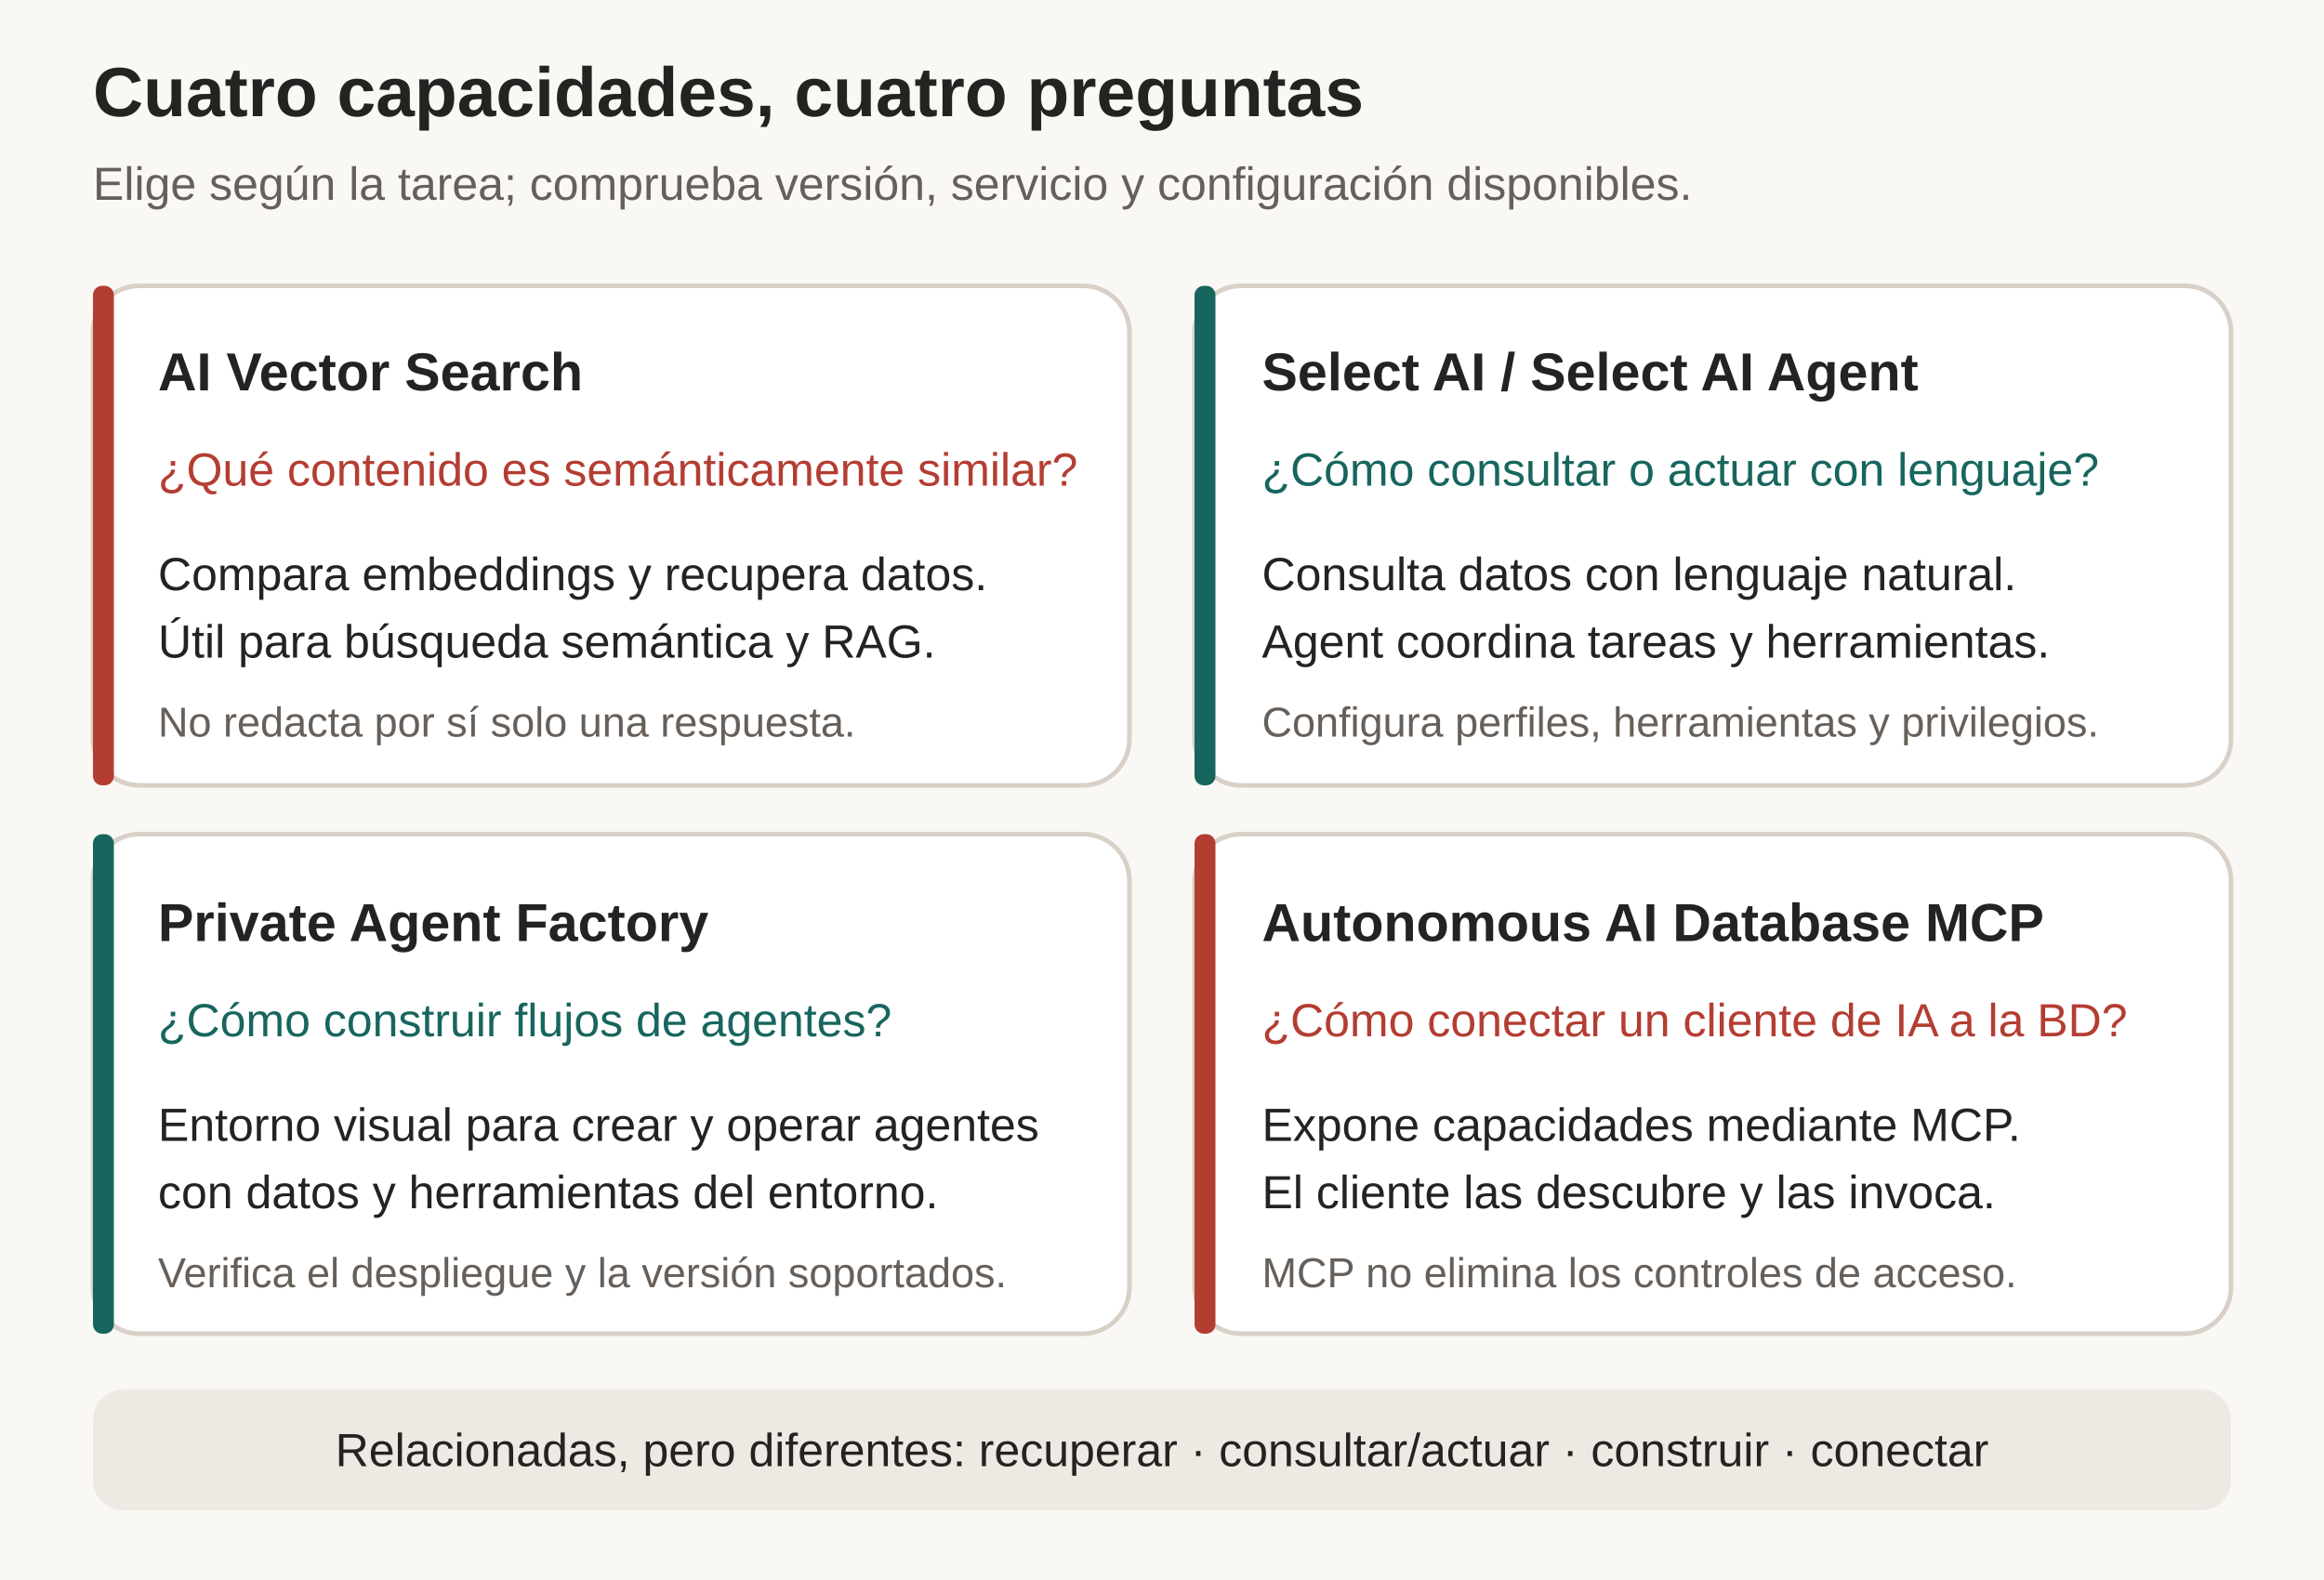
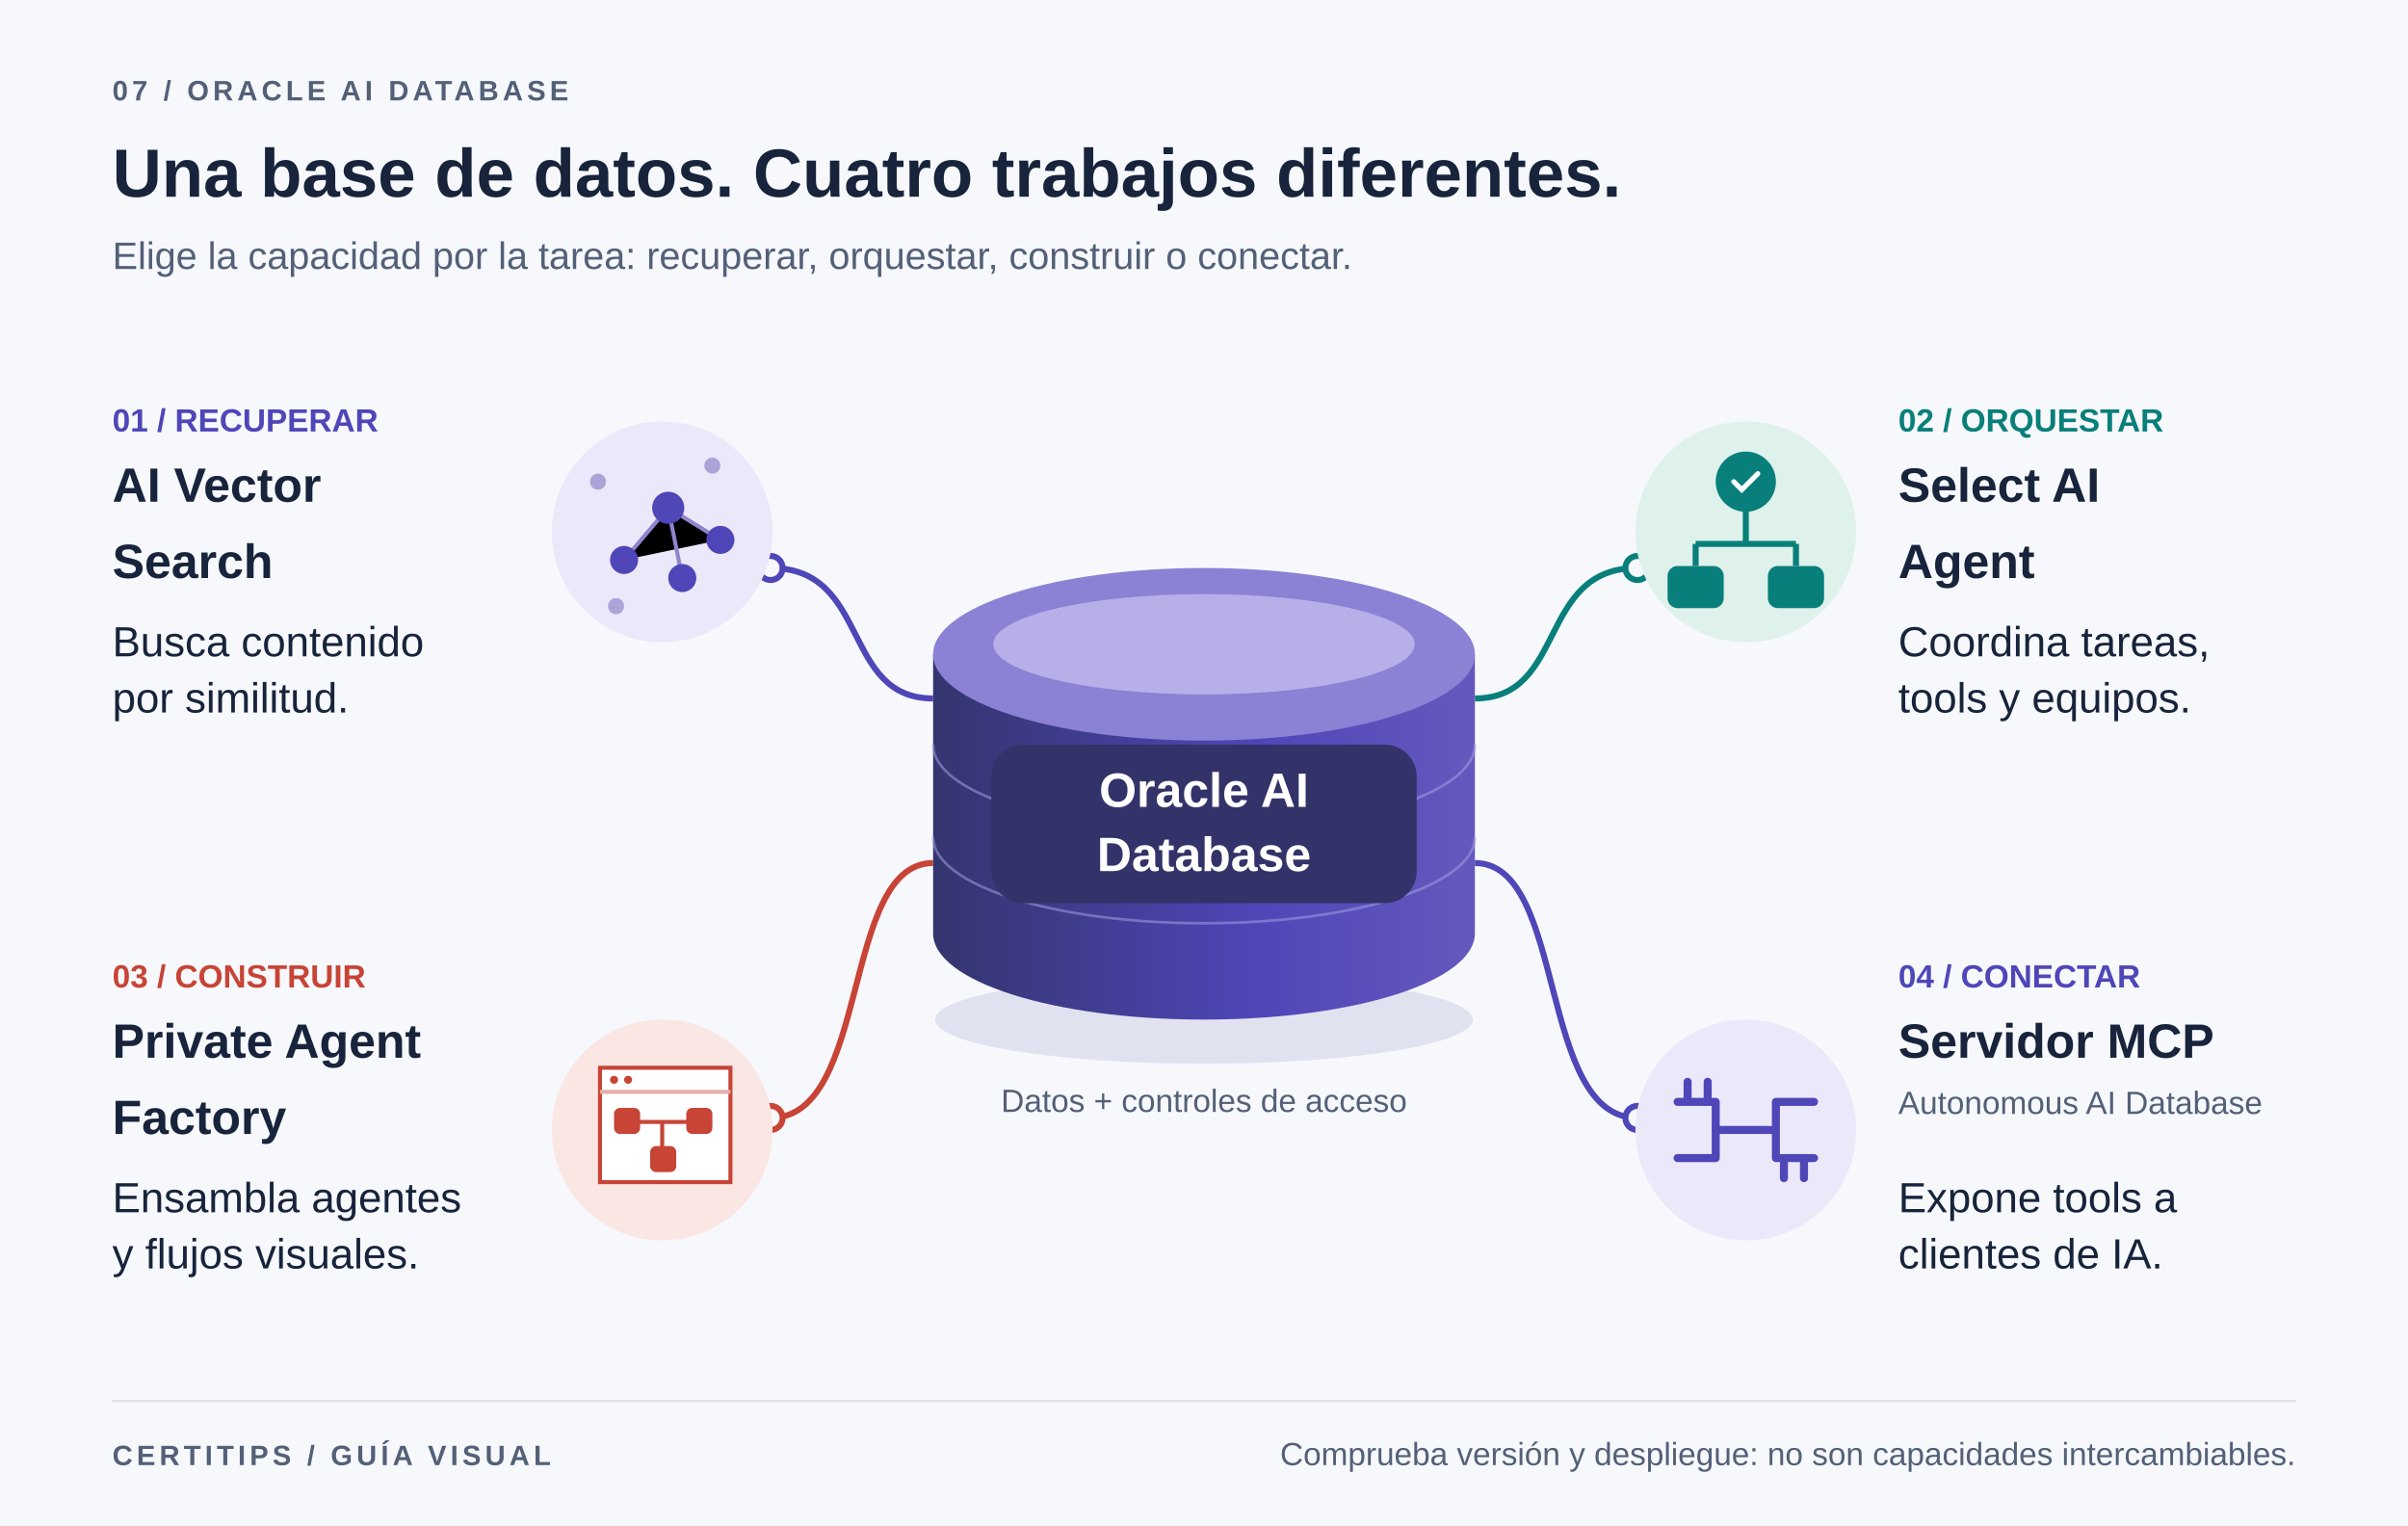
- <svg xmlns="http://www.w3.org/2000/svg" viewBox="0 0 1000 680" role="img" aria-labelledby="title description">
+ <svg xmlns="http://www.w3.org/2000/svg" viewBox="0 0 1200 760" role="img" aria-labelledby="title description">
  <defs>
-     <marker id="arrow" viewBox="0 0 10 10" refX="9" refY="5" markerWidth="8" markerHeight="8" orient="auto-start-reverse">
-       <path d="M 0 0 L 10 5 L 0 10 Z" fill="#675f59" />
-     </marker>
-     <marker id="arrow-teal" viewBox="0 0 10 10" refX="9" refY="5" markerWidth="8" markerHeight="8" orient="auto-start-reverse">
-       <path d="M 0 0 L 10 5 L 0 10 Z" fill="#17665e" />
-     </marker>
+     <linearGradient id="database-body" x1="0" y1="0" x2="1" y2="0">
+       <stop stop-color="#34356f" />
+       <stop offset=".6" stop-color="#4f46b8" />
+       <stop offset="1" stop-color="#6558bd" />
+     </linearGradient>
    <style>
-       text{font-family:Arial,Helvetica,sans-serif;fill:#252321}
-       .title{font-size:30px;font-weight:700}
-       .subtitle{font-size:20px;fill:#675f59}
-       .label{font-size:23px;font-weight:700}
-       .body{font-size:20px}
-       .small{font-size:18px;fill:#675f59}
-       .white{fill:#fff}
-       .red{fill:#b43d32}
-       .teal{fill:#17665e}
-       .card{fill:#fff;stroke:#d9d0c7;stroke-width:2}
-       .line{fill:none;stroke:#675f59;stroke-width:2.5;marker-end:url(#arrow)}
-       .return{fill:none;stroke:#17665e;stroke-width:2.5;marker-end:url(#arrow-teal)}
+       text{font-family:'Segoe UI',Arial,sans-serif;fill:#17243b}.eyebrow{font-size:14px;font-weight:700;letter-spacing:2px;fill:#536078}.title{font-size:34px;font-weight:700}.subtitle{font-size:19px;fill:#536078}.label{font-size:24px;font-weight:700}.body{font-size:21px}.meta{font-size:16px;fill:#536078}.muted{fill:#536078}.white{fill:#fff}.coral{fill:#c74436}.teal{fill:#087f7a}.indigo{fill:#4f46b8}
    </style>
  </defs>
-   <rect width="1000" height="680" fill="#faf8f5" />
-   <text x="40" y="50" class="title">Cuatro capacidades, cuatro preguntas</text>
-   <text x="40" y="86" class="subtitle">Elige según la tarea; comprueba versión, servicio y configuración disponibles.</text>
-   <rect x="40" y="123" width="446" height="215" rx="20" class="card" />
-   <rect x="514" y="123" width="446" height="215" rx="20" class="card" />
-   <rect x="40" y="359" width="446" height="215" rx="20" class="card" />
-   <rect x="514" y="359" width="446" height="215" rx="20" class="card" />
-   <rect x="40" y="123" width="9" height="215" rx="4" fill="#b43d32" />
-   <rect x="514" y="123" width="9" height="215" rx="4" fill="#17665e" />
-   <rect x="40" y="359" width="9" height="215" rx="4" fill="#17665e" />
-   <rect x="514" y="359" width="9" height="215" rx="4" fill="#b43d32" />
-   <text x="68" y="168" class="label">AI Vector Search</text>
-   <text x="68" y="209" class="body red">¿Qué contenido es semánticamente similar?</text>
-   <text x="68" y="254" class="body">
-     <tspan x="68">Compara embeddings y recupera datos.</tspan>
-     <tspan x="68" dy="29">Útil para búsqueda semántica y RAG.</tspan>
-   </text>
-   <text x="68" y="317" class="small">No redacta por sí solo una respuesta.</text>
-   <text x="543" y="168" class="label">Select AI / Select AI Agent</text>
-   <text x="543" y="209" class="body teal">¿Cómo consultar o actuar con lenguaje?</text>
-   <text x="543" y="254" class="body">
-     <tspan x="543">Consulta datos con lenguaje natural.</tspan>
-     <tspan x="543" dy="29">Agent coordina tareas y herramientas.</tspan>
-   </text>
-   <text x="543" y="317" class="small">Configura perfiles, herramientas y privilegios.</text>
-   <text x="68" y="405" class="label">Private Agent Factory</text>
-   <text x="68" y="446" class="body teal">¿Cómo construir flujos de agentes?</text>
-   <text x="68" y="491" class="body">
-     <tspan x="68">Entorno visual para crear y operar agentes</tspan>
-     <tspan x="68" dy="29">con datos y herramientas del entorno.</tspan>
-   </text>
-   <text x="68" y="554" class="small">Verifica el despliegue y la versión soportados.</text>
-   <text x="543" y="405" class="label">Autonomous AI Database MCP</text>
-   <text x="543" y="446" class="body red">¿Cómo conectar un cliente de IA a la BD?</text>
-   <text x="543" y="491" class="body">
-     <tspan x="543">Expone capacidades mediante MCP.</tspan>
-     <tspan x="543" dy="29">El cliente las descubre y las invoca.</tspan>
-   </text>
-   <text x="543" y="554" class="small">MCP no elimina los controles de acceso.</text>
-   <rect x="40" y="598" width="920" height="52" rx="13" fill="#eee9e3" />
-   <text x="500" y="631" text-anchor="middle" class="body">Relacionadas, pero diferentes: recuperar · consultar/actuar · construir · conectar</text>
+   <rect width="1200" height="760" fill="#f7f8fc" />
+   <text x="56" y="50" class="eyebrow">07 / ORACLE AI DATABASE</text>
+   <text x="56" y="98" class="title">Una base de datos. Cuatro trabajos diferentes.</text>
+   <text x="56" y="134" class="subtitle">Elige la capacidad por la tarea: recuperar, orquestar, construir o conectar.</text>
+   <path d="M465 348C419 348 434 283 384 283" fill="none" stroke="#4f46b8" stroke-width="3" />
+   <path d="M735 348C781 348 766 283 816 283" fill="none" stroke="#087f7a" stroke-width="3" />
+   <path d="M465 430C419 430 434 557 384 557" fill="none" stroke="#c74436" stroke-width="3" />
+   <path d="M735 430C781 430 766 557 816 557" fill="none" stroke="#4f46b8" stroke-width="3" />
+   <g fill="#f7f8fc" stroke-width="3">
+     <circle cx="384" cy="283" r="6" stroke="#4f46b8" />
+     <circle cx="816" cy="283" r="6" stroke="#087f7a" />
+     <circle cx="384" cy="557" r="6" stroke="#c74436" />
+     <circle cx="816" cy="557" r="6" stroke="#4f46b8" />
+   </g>
+   <circle cx="330" cy="265" r="55" fill="#ebe8f9" />
+   <path d="m311 279 22-26 26 16m-26-16 7 35" stroke="#8e85cb" stroke-width="2" />
+   <circle cx="311" cy="279" r="7" fill="#4f46b8" />
+   <circle cx="333" cy="253" r="8" fill="#4f46b8" />
+   <circle cx="359" cy="269" r="7" fill="#4f46b8" />
+   <circle cx="340" cy="288" r="7" fill="#4f46b8" />
+   <circle cx="298" cy="240" r="4" fill="#aaa4d7" />
+   <circle cx="355" cy="232" r="4" fill="#aaa4d7" />
+   <circle cx="307" cy="302" r="4" fill="#aaa4d7" />
+   <text x="56" y="215" class="meta indigo" font-weight="700">01 / RECUPERAR</text>
+   <text x="56" y="250" class="label">AI Vector</text>
+   <text x="56" y="288" class="label">Search</text>
+   <text x="56" y="327" class="body">Busca contenido</text>
+   <text x="56" y="355" class="body">por similitud.</text>
+   <circle cx="870" cy="265" r="55" fill="#dff1eb" />
+   <path d="M870 254v17m-25 0h50m-50 0v11m50-11v11" fill="none" stroke="#087f7a" stroke-width="3" />
+   <circle cx="870" cy="240" r="15" fill="#087f7a" />
+   <path d="m864 240 4 4 8-8" stroke="#fff" stroke-width="2.5" fill="none" stroke-linecap="round" />
+   <rect x="831" y="282" width="28" height="21" rx="5" fill="#087f7a" />
+   <rect x="881" y="282" width="28" height="21" rx="5" fill="#087f7a" />
+   <text x="946" y="215" class="meta teal" font-weight="700">02 / ORQUESTAR</text>
+   <text x="946" y="250" class="label">Select AI</text>
+   <text x="946" y="288" class="label">Agent</text>
+   <text x="946" y="327" class="body">Coordina tareas,</text>
+   <text x="946" y="355" class="body">tools y equipos.</text>
+   <ellipse cx="600" cy="508" rx="134" ry="22" fill="#e1e2f0" />
+   <path d="M465 326v139c0 24 60 43 135 43s135-19 135-43V326Z" fill="url(#database-body)" />
+   <ellipse cx="600" cy="326" rx="135" ry="43" fill="#8b82d6" />
+   <ellipse cx="600" cy="321" rx="105" ry="25" fill="#b7afe8" />
+   <path d="M465 371c0 24 60 43 135 43s135-19 135-43M465 417c0 24 60 43 135 43s135-19 135-43" fill="none" stroke="#a49de1" stroke-width="1.3" opacity=".55" />
+   <rect x="494" y="371" width="212" height="79" rx="16" fill="#333269" />
+   <text x="600" y="402" text-anchor="middle" class="label white">Oracle AI</text>
+   <text x="600" y="434" text-anchor="middle" class="label white">Database</text>
+   <text x="600" y="554" text-anchor="middle" class="meta">Datos + controles de acceso</text>
+   <circle cx="330" cy="563" r="55" fill="#fae6e2" />
+   <path d="M299 532h65v57h-65Z" fill="#fff" stroke="#c74436" stroke-width="2" />
+   <path d="M299 544h65" stroke="#e3b0a8" stroke-width="2" />
+   <circle cx="306" cy="538" r="2" fill="#c74436" />
+   <circle cx="313" cy="538" r="2" fill="#c74436" />
+   <path d="M312 559h36m-18 0v18" fill="none" stroke="#c74436" stroke-width="2" />
+   <rect x="306" y="552" width="13" height="13" rx="3" fill="#c74436" />
+   <rect x="342" y="552" width="13" height="13" rx="3" fill="#c74436" />
+   <rect x="324" y="571" width="13" height="13" rx="3" fill="#c74436" />
+   <text x="56" y="492" class="meta coral" font-weight="700">03 / CONSTRUIR</text>
+   <text x="56" y="527" class="label">Private Agent</text>
+   <text x="56" y="565" class="label">Factory</text>
+   <text x="56" y="604" class="body">Ensambla agentes</text>
+   <text x="56" y="632" class="body">y flujos visuales.</text>
+   <circle cx="870" cy="563" r="55" fill="#ebe8f9" />
+   <path d="M836 549h19v28h-19m68-28h-19v28h19m-49-14h30m-44-14v-10m10 10v-10m38 38v10m10-10v10" fill="none" stroke="#4f46b8" stroke-width="4" stroke-linecap="round" stroke-linejoin="round" />
+   <text x="946" y="492" class="meta indigo" font-weight="700">04 / CONECTAR</text>
+   <text x="946" y="527" class="label">Servidor MCP</text>
+   <text x="946" y="555" class="meta">Autonomous AI Database</text>
+   <text x="946" y="604" class="body">Expone tools a</text>
+   <text x="946" y="632" class="body">clientes de IA.</text>
+   <path d="M56 698h1088" stroke="#dbe0eb" />
+   <text x="56" y="730" class="eyebrow">CERTITIPS / GUÍA VISUAL</text>
+   <text x="1144" y="730" text-anchor="end" class="meta">Comprueba versión y despliegue: no son capacidades intercambiables.</text>
</svg>
